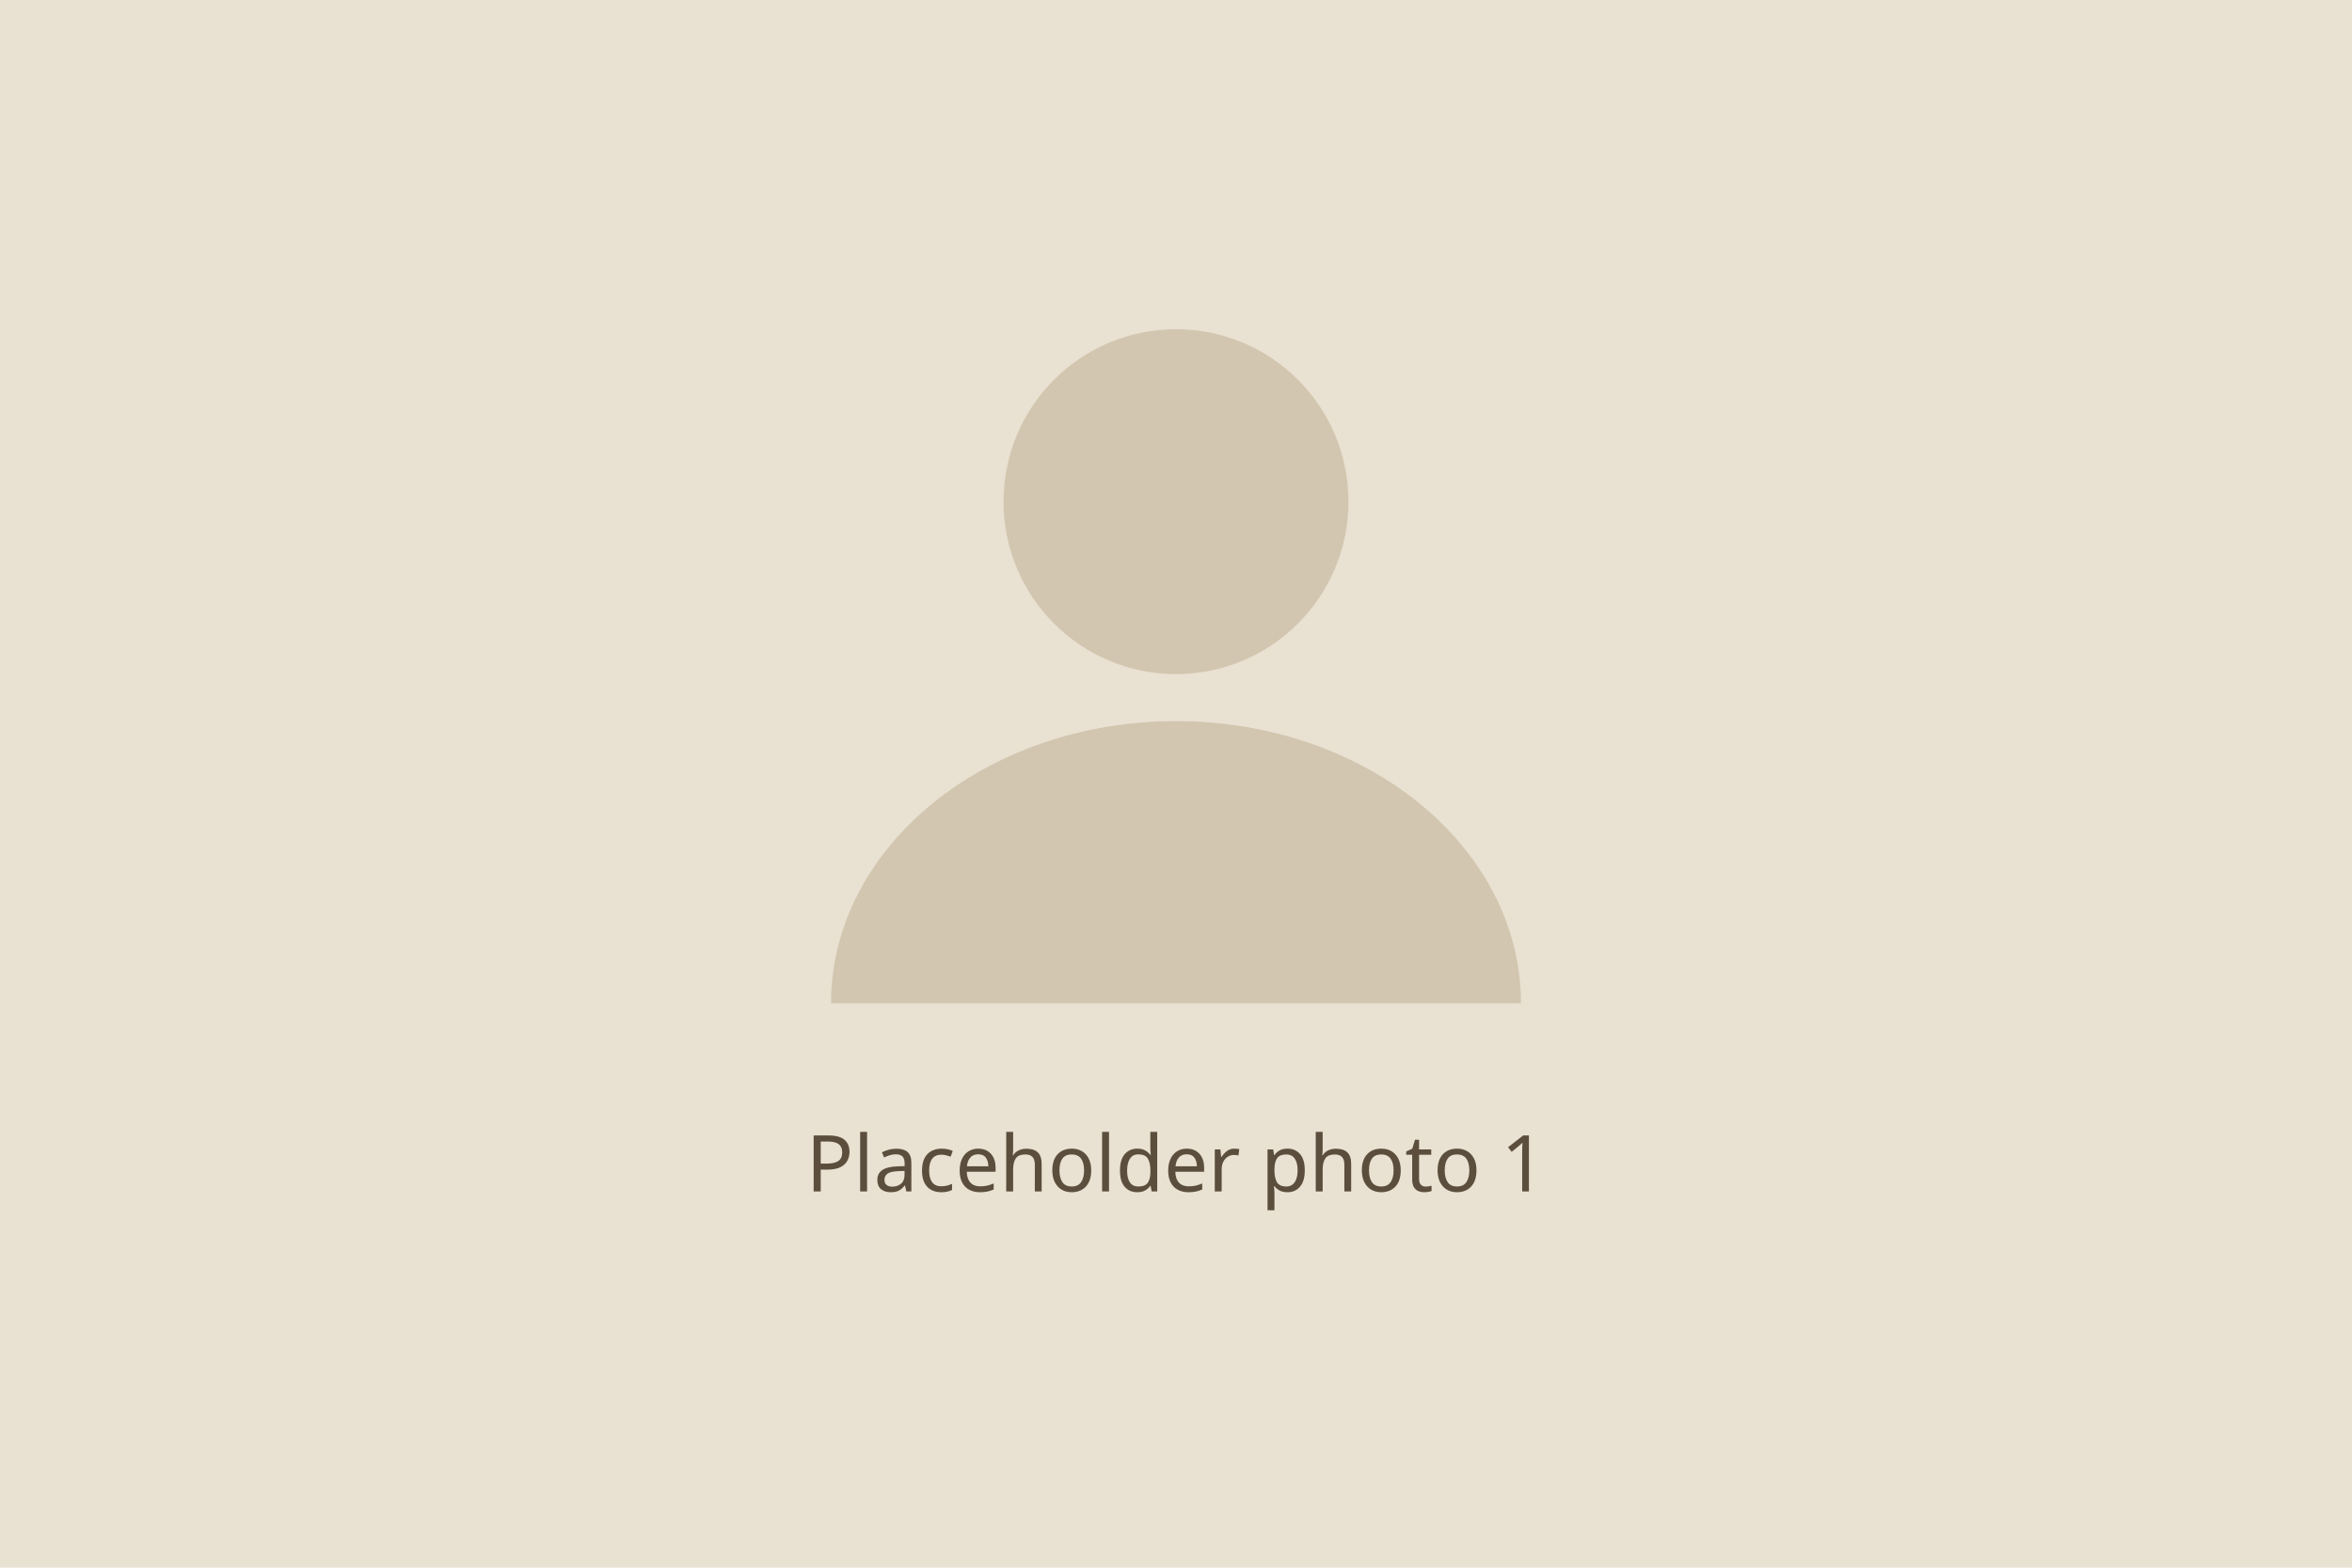
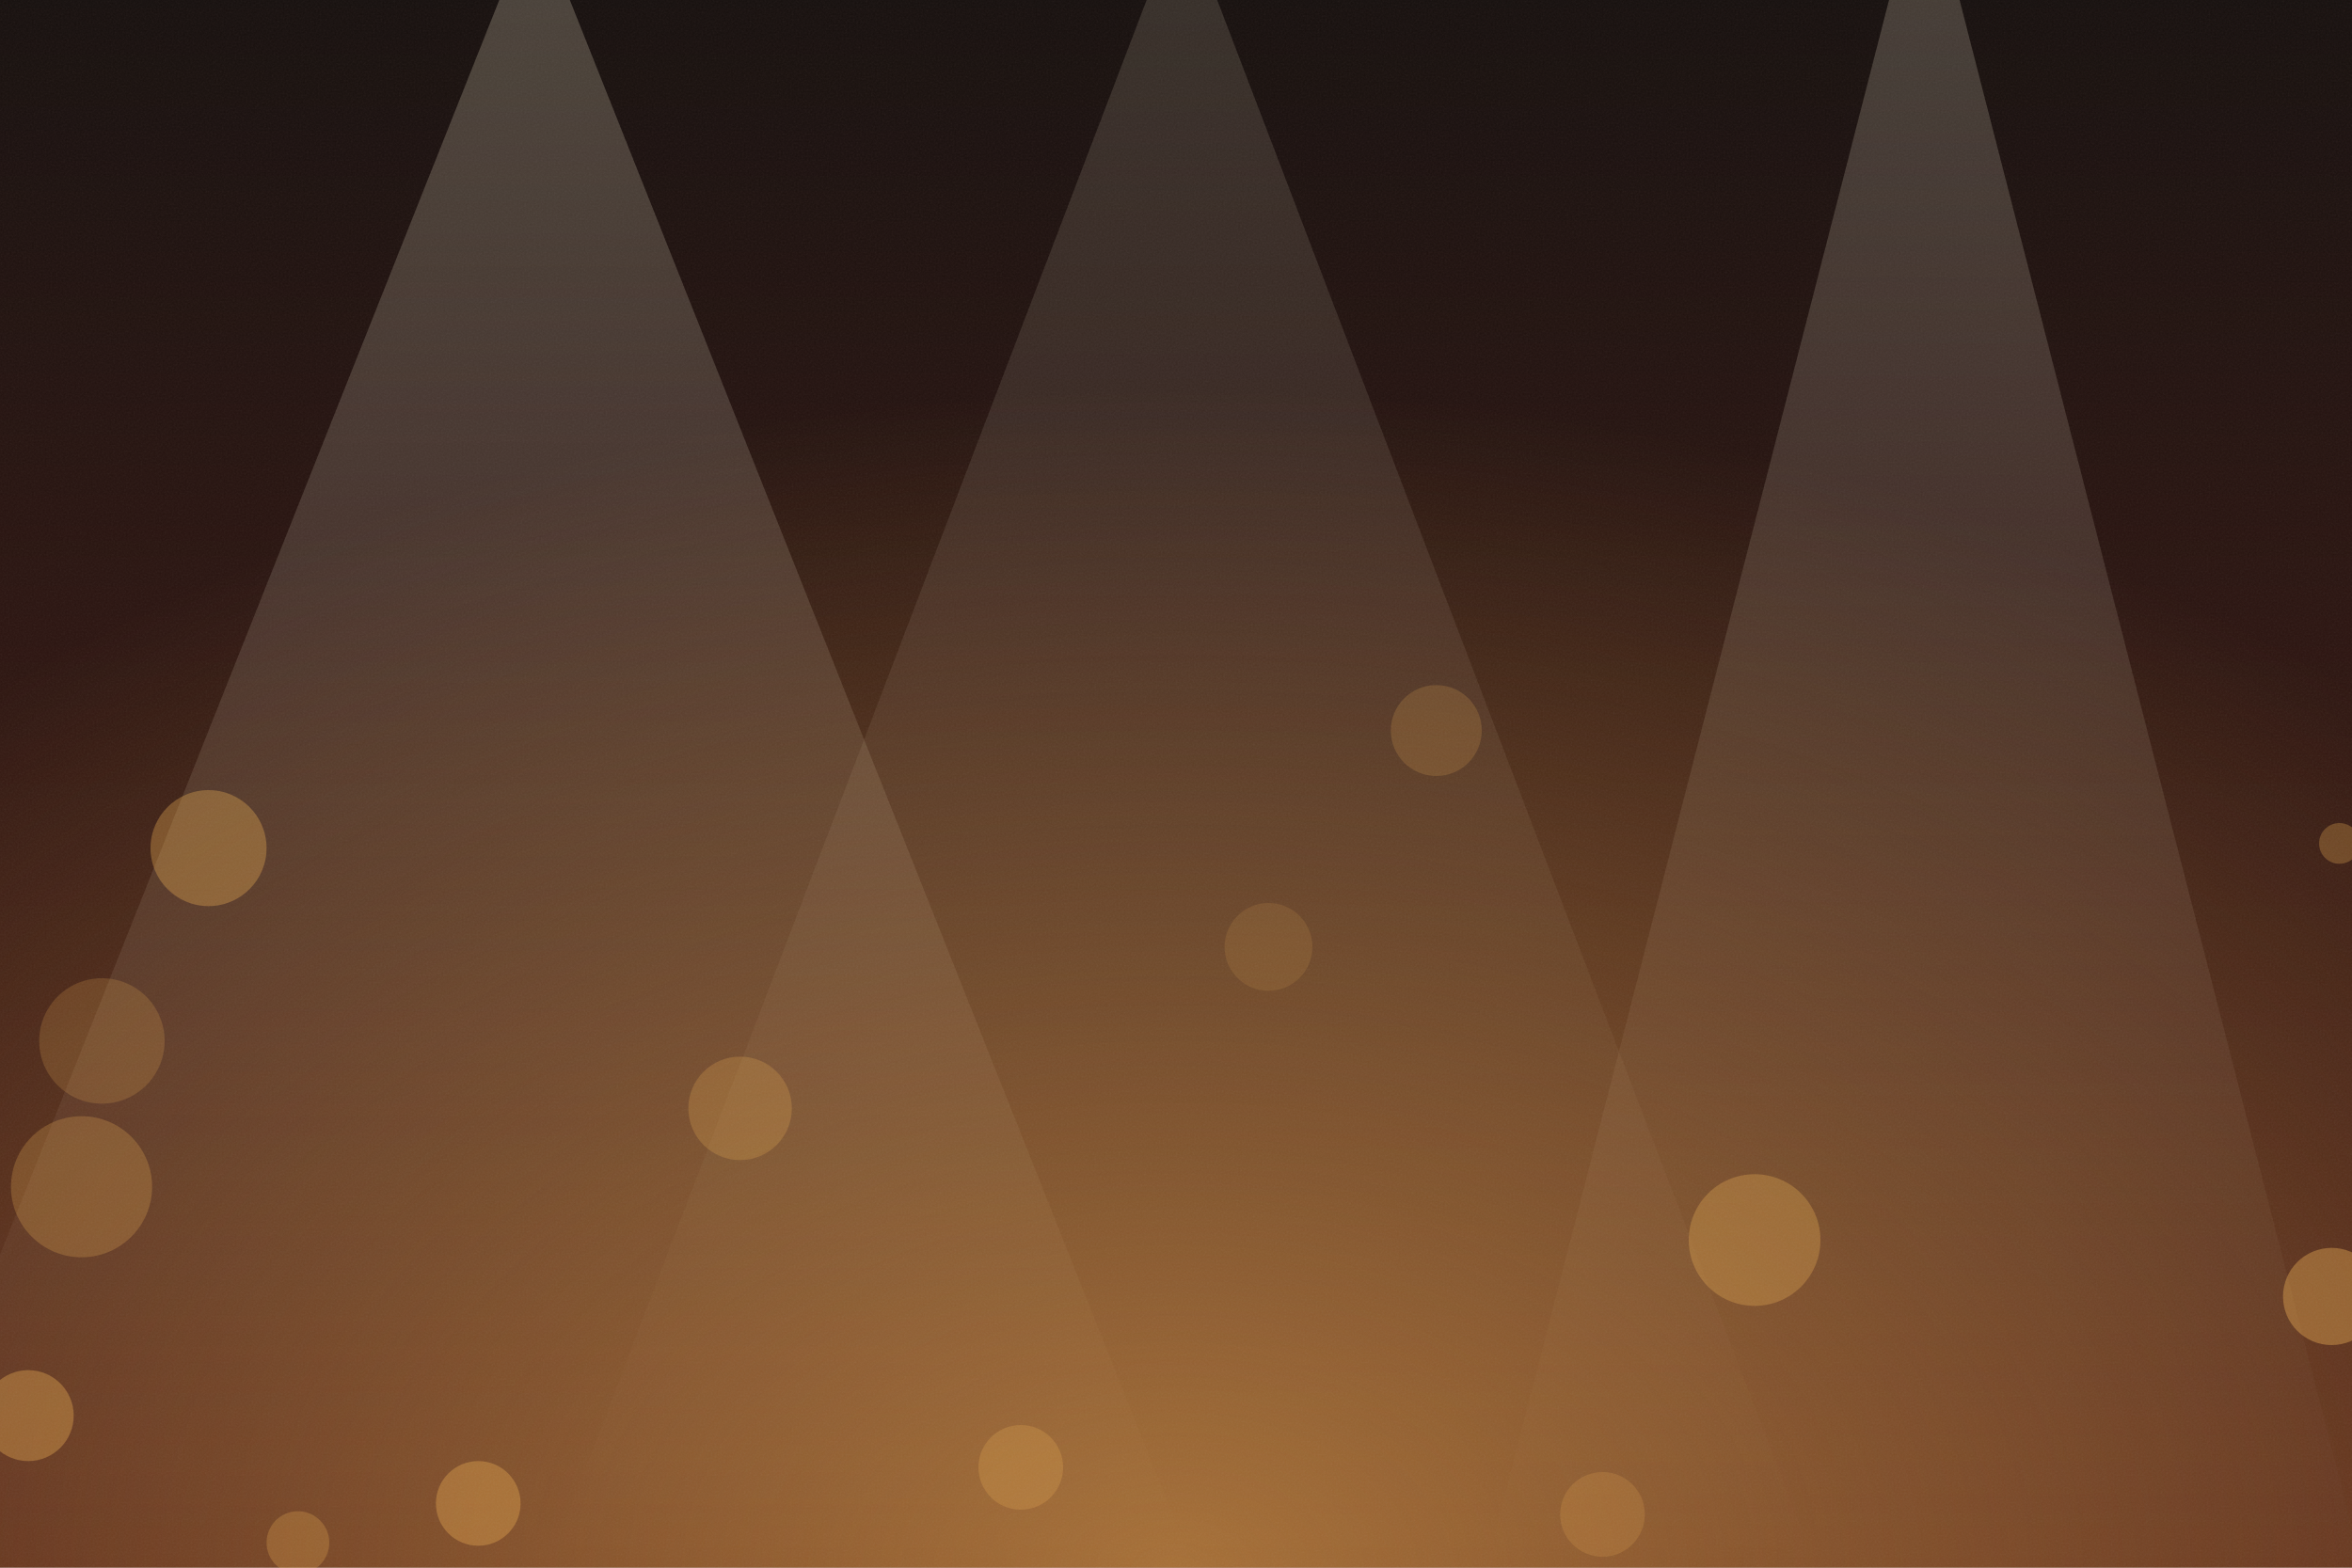
<svg xmlns="http://www.w3.org/2000/svg" width="1500" height="1000" viewBox="0 0 1500 1000">
-   <rect width="1500" height="1000" fill="#E9E1D2" />
-   <circle cx="750" cy="320" r="110" fill="#D3C6B0" />
-   <path d="M530 640 a220 180 0 0 1 440 0 z" fill="#D3C6B0" />
-   <text x="750" y="760" text-anchor="middle" font-family="system-ui, sans-serif" font-size="50" fill="#5b4e3c">Placeholder photo 1</text>
+   <defs>
+     <linearGradient id="bg" x1="0" y1="0" x2="0" y2="1">
+       <stop offset="0" stop-color="#160f0d" />
+       <stop offset="1" stop-color="#4a1c14" />
+     </linearGradient>
+     <linearGradient id="beam" x1="0" y1="0" x2="0" y2="1">
+       <stop offset="0" stop-color="#fff2d6" stop-opacity=".6" />
+       <stop offset="1" stop-color="#fff6e3" stop-opacity="0" />
+     </linearGradient>
+     <radialGradient id="glow" cx=".5" cy="1" r=".75">
+       <stop offset="0" stop-color="#f3b453" stop-opacity=".55" />
+       <stop offset="1" stop-color="#f3b453" stop-opacity="0" />
+     </radialGradient>
+     <filter id="grain">
+       <feTurbulence type="fractalNoise" baseFrequency=".85" numOctaves="2" stitchTiles="stitch" />
+       <feColorMatrix type="saturate" values="0" />
+     </filter>
+   </defs>
+   <rect width="1500" height="1000" fill="url(#bg)" />
+   <polygon points="318.416,0 363.416,0 761.248,1000 -79.416,1000" fill="url(#beam)" opacity="0.37" />
+   <polygon points="731.279,0 776.279,0 1158.285,1000 349.272,1000" fill="url(#beam)" opacity="0.23" />
+   <polygon points="1204.737,0 1249.737,0 1506.572,1000 947.902,1000" fill="url(#beam)" opacity="0.33" />
+   <rect width="1500" height="1000" fill="url(#glow)" />
+   <circle cx="472" cy="707" r="33" fill="#f3b453" opacity="0.23" />
+   <circle cx="1487" cy="827" r="31" fill="#f3b453" opacity="0.38" />
+   <circle cx="1022" cy="966" r="27" fill="#f3b453" opacity="0.18" />
+   <circle cx="18" cy="903" r="29" fill="#f3b453" opacity="0.35" />
+   <circle cx="133" cy="541" r="37" fill="#f3b453" opacity="0.33" />
+   <circle cx="190" cy="984" r="20" fill="#f3b453" opacity="0.25" />
+   <circle cx="305" cy="959" r="27" fill="#f3b453" opacity="0.34" />
+   <circle cx="1492" cy="538" r="13" fill="#f3b453" opacity="0.28" />
+   <circle cx="1119" cy="791" r="42" fill="#f3b453" opacity="0.30" />
+   <circle cx="809" cy="604" r="28" fill="#f3b453" opacity="0.13" />
+   <circle cx="52" cy="757" r="45" fill="#f3b453" opacity="0.24" />
+   <circle cx="651" cy="936" r="27" fill="#f3b453" opacity="0.23" />
+   <circle cx="916" cy="466" r="29" fill="#f3b453" opacity="0.18" />
+   <circle cx="65" cy="664" r="40" fill="#f3b453" opacity="0.19" />
+   <rect width="1500" height="1000" filter="url(#grain)" opacity=".07" />
</svg>
